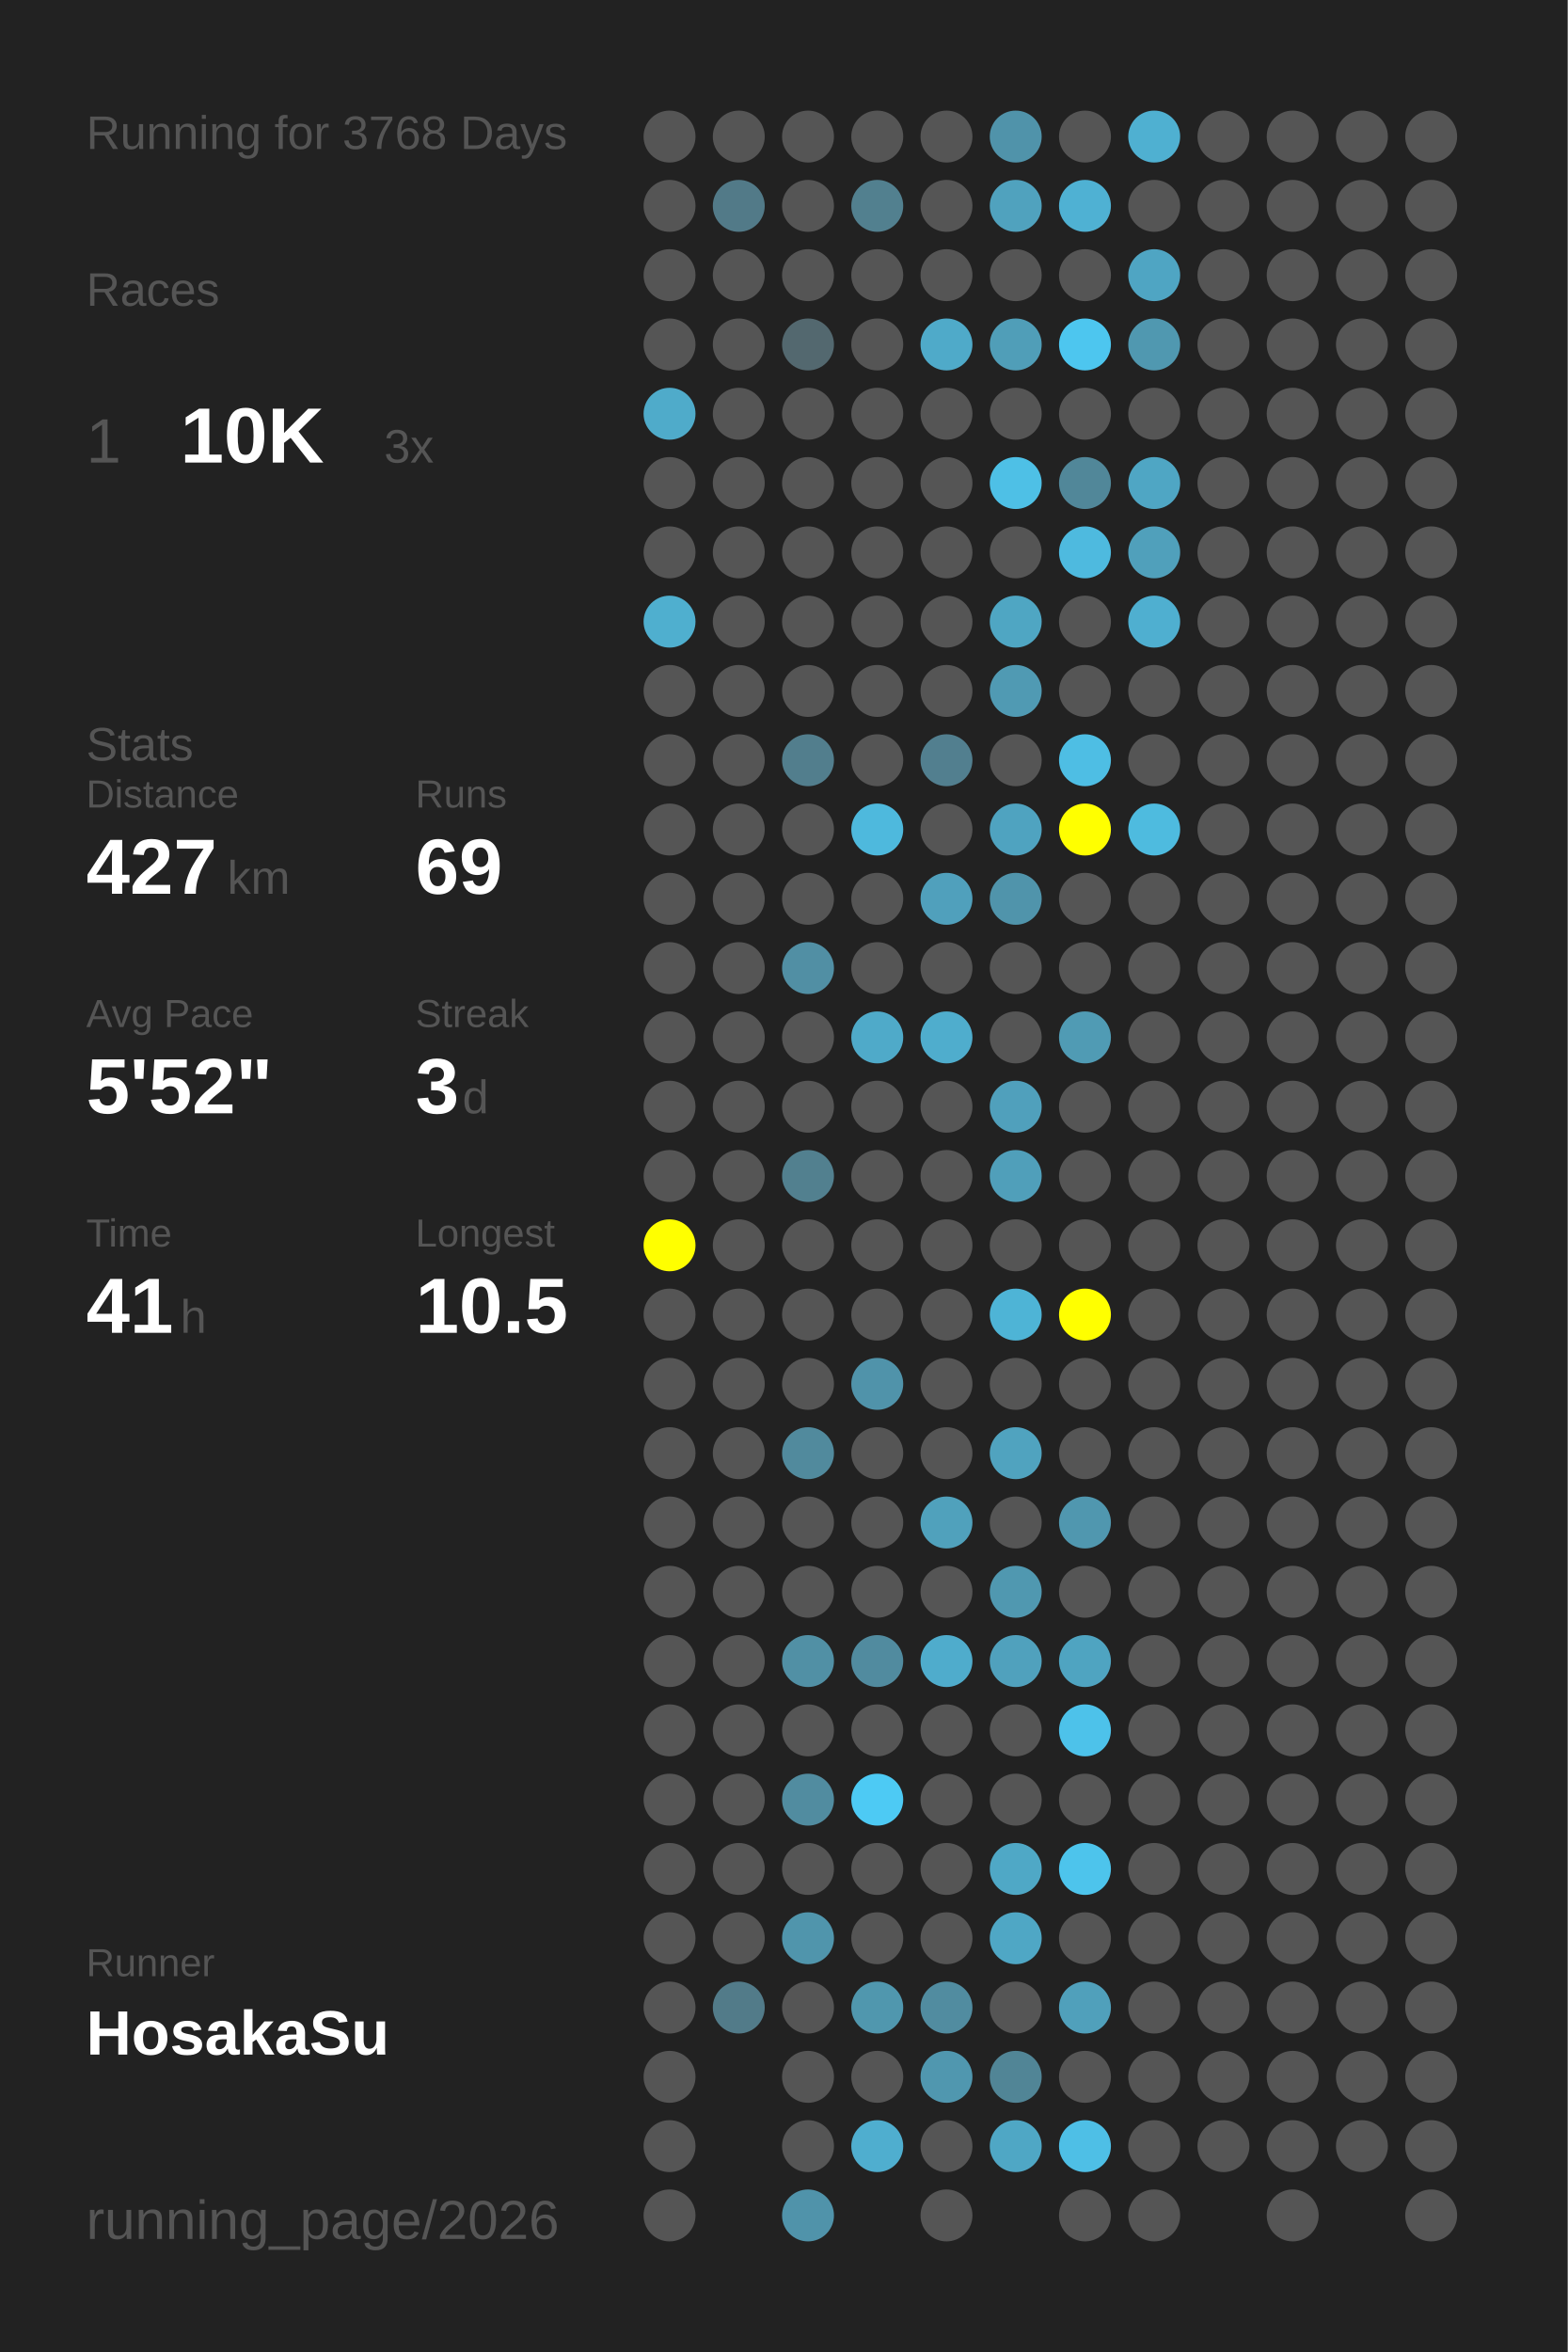
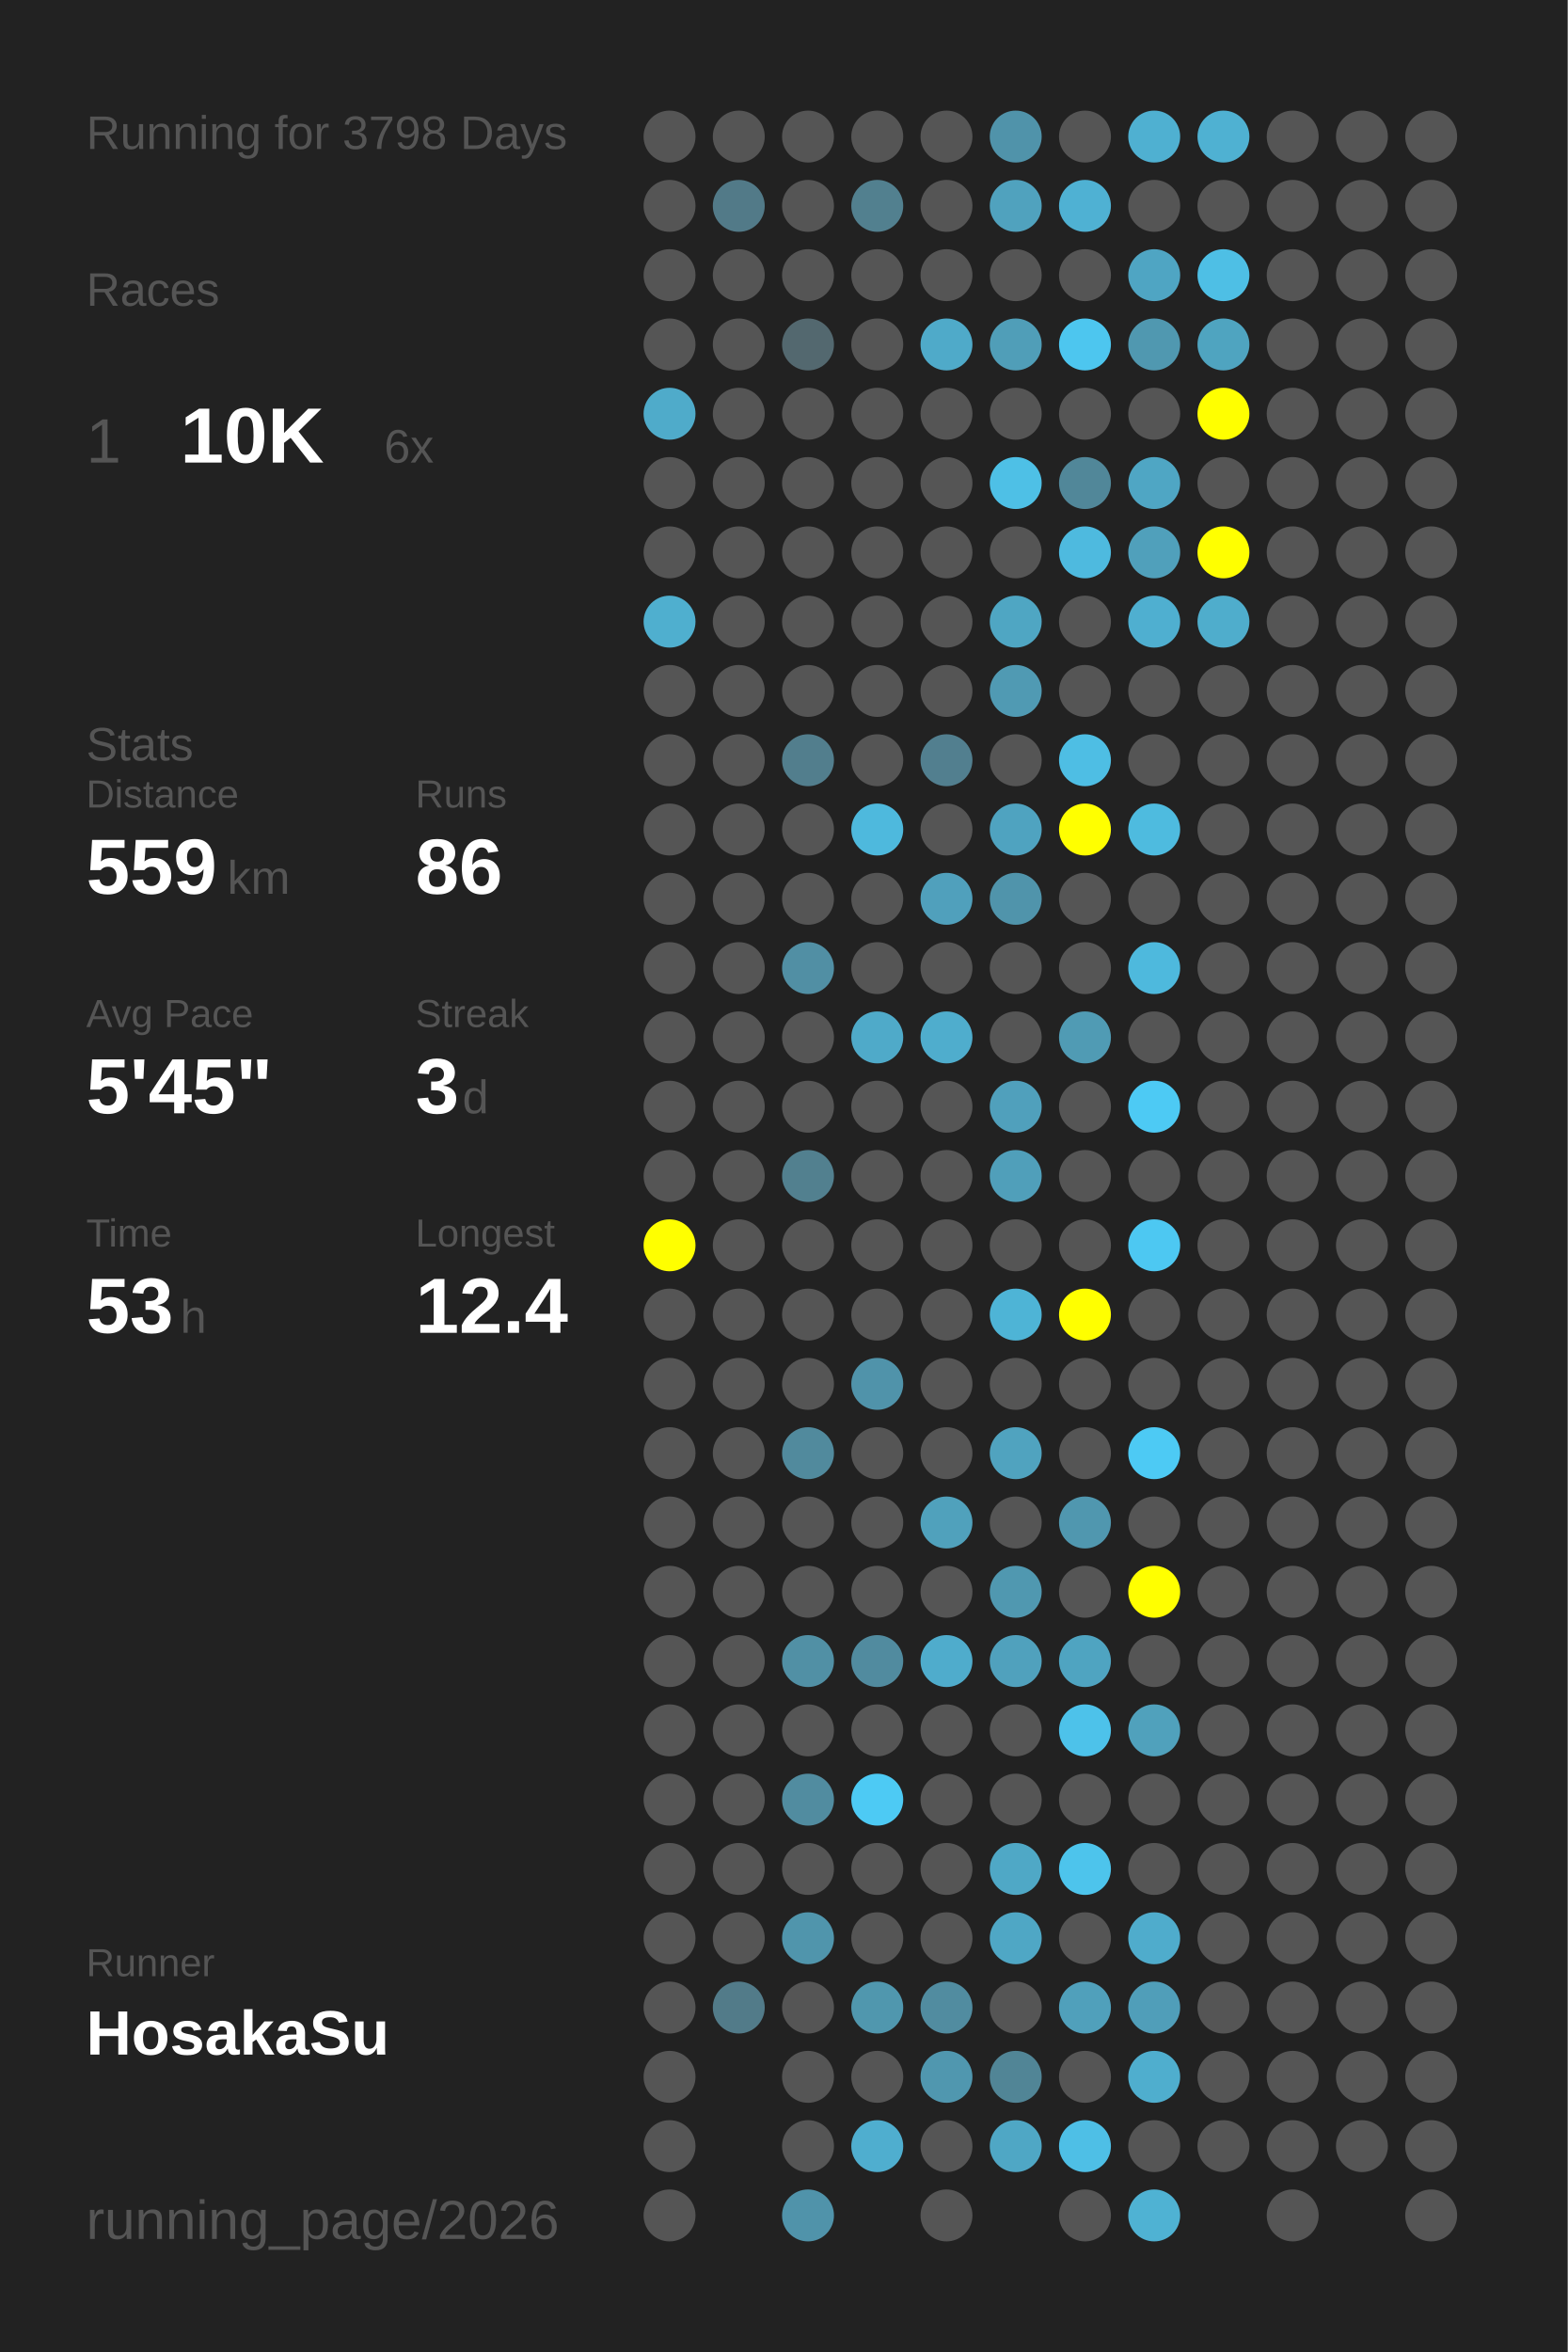
<svg xmlns="http://www.w3.org/2000/svg" baseProfile="full" height="300mm" version="1.1" viewBox="0,0,200,300" width="200mm">
  <defs />
  <rect fill="#222222" height="300" width="200" x="0" y="0" />
-   <text fill="#555555" style="font-size:6px; font-family:Arial;" x="11" y="19">Running for 3768 Days</text>
+   <text fill="#555555" style="font-size:6px; font-family:Arial;" x="11" y="19">Running for 3798 Days</text>
  <text fill="#555555" style="font-size:6px; font-family:Arial;" x="11" y="39">Races</text>
  <text fill="#555555" style="font-size:8px; font-family:Arial;" x="11" y="59">1</text>
  <text fill="#FFFFFF" style="font-size:10px; font-family:Arial; font-weight:bold;" x="23" y="59">10K</text>
-   <text fill="#555555" style="font-size:6px; font-family:Arial;" x="49" y="59">3x</text>
+   <text fill="#555555" style="font-size:6px; font-family:Arial;" x="49" y="59">6x</text>
  <text fill="#555555" style="font-size:6px; font-family:Arial;" x="11" y="97">Stats</text>
  <text fill="#555555" style="font-size:5px; font-family:Arial;" x="11" y="103">Distance</text>
-   <text fill="#FFFFFF" style="font-size:10px; font-family:Arial; font-weight:bold;" x="11" y="114">427</text>
+   <text fill="#FFFFFF" style="font-size:10px; font-family:Arial; font-weight:bold;" x="11" y="114">559</text>
  <text fill="#555555" style="font-size:6px; font-family:Arial;" x="29" y="114">km</text>
  <text fill="#555555" style="font-size:5px; font-family:Arial;" x="53" y="103">Runs</text>
-   <text fill="#FFFFFF" style="font-size:10px; font-family:Arial; font-weight:bold;" x="53" y="114">69</text>
+   <text fill="#FFFFFF" style="font-size:10px; font-family:Arial; font-weight:bold;" x="53" y="114">86</text>
  <text fill="#555555" style="font-size:5px; font-family:Arial;" x="11" y="131">Avg Pace</text>
-   <text fill="#FFFFFF" style="font-size:10px; font-family:Arial; font-weight:bold;" x="11" y="142">5'52"</text>
+   <text fill="#FFFFFF" style="font-size:10px; font-family:Arial; font-weight:bold;" x="11" y="142">5'45"</text>
  <text fill="#555555" style="font-size:5px; font-family:Arial;" x="53" y="131">Streak</text>
  <text fill="#FFFFFF" style="font-size:10px; font-family:Arial; font-weight:bold;" x="53" y="142">3</text>
  <text fill="#555555" style="font-size:6px; font-family:Arial;" x="59" y="142">d</text>
  <text fill="#555555" style="font-size:5px; font-family:Arial;" x="11" y="159">Time</text>
-   <text fill="#FFFFFF" style="font-size:10px; font-family:Arial; font-weight:bold;" x="11" y="170">41</text>
+   <text fill="#FFFFFF" style="font-size:10px; font-family:Arial; font-weight:bold;" x="11" y="170">53</text>
  <text fill="#555555" style="font-size:6px; font-family:Arial;" x="23" y="170">h</text>
  <text fill="#555555" style="font-size:5px; font-family:Arial;" x="53" y="159">Longest</text>
-   <text fill="#FFFFFF" style="font-size:10px; font-family:Arial; font-weight:bold;" x="53" y="170">10.5</text>
+   <text fill="#FFFFFF" style="font-size:10px; font-family:Arial; font-weight:bold;" x="53" y="170">12.4</text>
  <text fill="#555555" style="font-size:5px; font-family:Arial;" x="11" y="252.065">Runner</text>
  <text fill="#FFFFFF" style="font-size:8px; font-family:Arial; font-weight:bold;" x="11" y="262.065">HosakaSu</text>
  <text fill="#555555" style="font-size:7px; font-family:Arial;" x="11" y="285.581">running_page/2026</text>
  <circle cx="85.417" cy="17.419" fill="#555555" r="3.312" />
  <circle cx="85.417" cy="26.258" fill="#555555" r="3.312" />
  <circle cx="85.417" cy="35.097" fill="#555555" r="3.312" />
  <circle cx="85.417" cy="43.935" fill="#555555" r="3.312" />
  <circle cx="85.417" cy="52.774" fill="#4fabca" r="3.312" />
  <circle cx="85.417" cy="61.613" fill="#555555" r="3.312" />
  <circle cx="85.417" cy="70.452" fill="#555555" r="3.312" />
  <circle cx="85.417" cy="79.29" fill="#4fafcf" r="3.312" />
  <circle cx="85.417" cy="88.129" fill="#555555" r="3.312" />
  <circle cx="85.417" cy="96.968" fill="#555555" r="3.312" />
  <circle cx="85.417" cy="105.806" fill="#555555" r="3.312" />
  <circle cx="85.417" cy="114.645" fill="#555555" r="3.312" />
  <circle cx="85.417" cy="123.484" fill="#555555" r="3.312" />
  <circle cx="85.417" cy="132.323" fill="#555555" r="3.312" />
  <circle cx="85.417" cy="141.161" fill="#555555" r="3.312" />
  <circle cx="85.417" cy="150" fill="#555555" r="3.312" />
  <circle cx="85.417" cy="158.839" fill="#FFFF00" r="3.312" />
  <circle cx="85.417" cy="167.677" fill="#555555" r="3.312" />
  <circle cx="85.417" cy="176.516" fill="#555555" r="3.312" />
  <circle cx="85.417" cy="185.355" fill="#555555" r="3.312" />
  <circle cx="85.417" cy="194.194" fill="#555555" r="3.312" />
  <circle cx="85.417" cy="203.032" fill="#555555" r="3.312" />
  <circle cx="85.417" cy="211.871" fill="#555555" r="3.312" />
  <circle cx="85.417" cy="220.71" fill="#555555" r="3.312" />
  <circle cx="85.417" cy="229.548" fill="#555555" r="3.312" />
  <circle cx="85.417" cy="238.387" fill="#555555" r="3.312" />
  <circle cx="85.417" cy="247.226" fill="#555555" r="3.312" />
  <circle cx="85.417" cy="256.065" fill="#555555" r="3.312" />
  <circle cx="85.417" cy="264.903" fill="#555555" r="3.312" />
  <circle cx="85.417" cy="273.742" fill="#555555" r="3.312" />
  <circle cx="85.417" cy="282.581" fill="#555555" r="3.312" />
  <circle cx="94.25" cy="17.419" fill="#555555" r="3.312" />
  <circle cx="94.25" cy="26.258" fill="#527a88" r="3.312" />
  <circle cx="94.25" cy="35.097" fill="#555555" r="3.312" />
  <circle cx="94.25" cy="43.935" fill="#555555" r="3.312" />
  <circle cx="94.25" cy="52.774" fill="#555555" r="3.312" />
  <circle cx="94.25" cy="61.613" fill="#555555" r="3.312" />
  <circle cx="94.25" cy="70.452" fill="#555555" r="3.312" />
  <circle cx="94.25" cy="79.29" fill="#555555" r="3.312" />
  <circle cx="94.25" cy="88.129" fill="#555555" r="3.312" />
  <circle cx="94.25" cy="96.968" fill="#555555" r="3.312" />
  <circle cx="94.25" cy="105.806" fill="#555555" r="3.312" />
  <circle cx="94.25" cy="114.645" fill="#555555" r="3.312" />
  <circle cx="94.25" cy="123.484" fill="#555555" r="3.312" />
  <circle cx="94.25" cy="132.323" fill="#555555" r="3.312" />
  <circle cx="94.25" cy="141.161" fill="#555555" r="3.312" />
  <circle cx="94.25" cy="150" fill="#555555" r="3.312" />
  <circle cx="94.25" cy="158.839" fill="#555555" r="3.312" />
  <circle cx="94.25" cy="167.677" fill="#555555" r="3.312" />
  <circle cx="94.25" cy="176.516" fill="#555555" r="3.312" />
  <circle cx="94.25" cy="185.355" fill="#555555" r="3.312" />
  <circle cx="94.25" cy="194.194" fill="#555555" r="3.312" />
  <circle cx="94.25" cy="203.032" fill="#555555" r="3.312" />
  <circle cx="94.25" cy="211.871" fill="#555555" r="3.312" />
  <circle cx="94.25" cy="220.71" fill="#555555" r="3.312" />
  <circle cx="94.25" cy="229.548" fill="#555555" r="3.312" />
  <circle cx="94.25" cy="238.387" fill="#555555" r="3.312" />
  <circle cx="94.25" cy="247.226" fill="#555555" r="3.312" />
  <circle cx="94.25" cy="256.065" fill="#527b89" r="3.312" />
  <circle cx="103.083" cy="17.419" fill="#555555" r="3.312" />
  <circle cx="103.083" cy="26.258" fill="#555555" r="3.312" />
  <circle cx="103.083" cy="35.097" fill="#555555" r="3.312" />
  <circle cx="103.083" cy="43.935" fill="#53686f" r="3.312" />
  <circle cx="103.083" cy="52.774" fill="#555555" r="3.312" />
  <circle cx="103.083" cy="61.613" fill="#555555" r="3.312" />
  <circle cx="103.083" cy="70.452" fill="#555555" r="3.312" />
  <circle cx="103.083" cy="79.29" fill="#555555" r="3.312" />
  <circle cx="103.083" cy="88.129" fill="#555555" r="3.312" />
  <circle cx="103.083" cy="96.968" fill="#527e8d" r="3.312" />
  <circle cx="103.083" cy="105.806" fill="#555555" r="3.312" />
  <circle cx="103.083" cy="114.645" fill="#555555" r="3.312" />
  <circle cx="103.083" cy="123.484" fill="#518fa4" r="3.312" />
  <circle cx="103.083" cy="132.323" fill="#555555" r="3.312" />
  <circle cx="103.083" cy="141.161" fill="#555555" r="3.312" />
  <circle cx="103.083" cy="150" fill="#52808f" r="3.312" />
  <circle cx="103.083" cy="158.839" fill="#555555" r="3.312" />
  <circle cx="103.083" cy="167.677" fill="#555555" r="3.312" />
  <circle cx="103.083" cy="176.516" fill="#555555" r="3.312" />
  <circle cx="103.083" cy="185.355" fill="#518a9d" r="3.312" />
  <circle cx="103.083" cy="194.194" fill="#555555" r="3.312" />
  <circle cx="103.083" cy="203.032" fill="#555555" r="3.312" />
  <circle cx="103.083" cy="211.871" fill="#5190a5" r="3.312" />
  <circle cx="103.083" cy="220.71" fill="#555555" r="3.312" />
  <circle cx="103.083" cy="229.548" fill="#518ca0" r="3.312" />
  <circle cx="103.083" cy="238.387" fill="#555555" r="3.312" />
  <circle cx="103.083" cy="247.226" fill="#5095ac" r="3.312" />
  <circle cx="103.083" cy="256.065" fill="#555555" r="3.312" />
  <circle cx="103.083" cy="264.903" fill="#555555" r="3.312" />
  <circle cx="103.083" cy="273.742" fill="#555555" r="3.312" />
  <circle cx="103.083" cy="282.581" fill="#5093aa" r="3.312" />
  <circle cx="111.917" cy="17.419" fill="#555555" r="3.312" />
  <circle cx="111.917" cy="26.258" fill="#52808f" r="3.312" />
  <circle cx="111.917" cy="35.097" fill="#555555" r="3.312" />
  <circle cx="111.917" cy="43.935" fill="#555555" r="3.312" />
  <circle cx="111.917" cy="52.774" fill="#555555" r="3.312" />
  <circle cx="111.917" cy="61.613" fill="#555555" r="3.312" />
  <circle cx="111.917" cy="70.452" fill="#555555" r="3.312" />
  <circle cx="111.917" cy="79.29" fill="#555555" r="3.312" />
  <circle cx="111.917" cy="88.129" fill="#555555" r="3.312" />
  <circle cx="111.917" cy="96.968" fill="#555555" r="3.312" />
  <circle cx="111.917" cy="105.806" fill="#4eb9dd" r="3.312" />
  <circle cx="111.917" cy="114.645" fill="#555555" r="3.312" />
  <circle cx="111.917" cy="123.484" fill="#555555" r="3.312" />
  <circle cx="111.917" cy="132.323" fill="#4faac9" r="3.312" />
  <circle cx="111.917" cy="141.161" fill="#555555" r="3.312" />
  <circle cx="111.917" cy="150" fill="#555555" r="3.312" />
  <circle cx="111.917" cy="158.839" fill="#555555" r="3.312" />
  <circle cx="111.917" cy="167.677" fill="#555555" r="3.312" />
  <circle cx="111.917" cy="176.516" fill="#5093aa" r="3.312" />
  <circle cx="111.917" cy="185.355" fill="#555555" r="3.312" />
  <circle cx="111.917" cy="194.194" fill="#555555" r="3.312" />
  <circle cx="111.917" cy="203.032" fill="#555555" r="3.312" />
  <circle cx="111.917" cy="211.871" fill="#518b9f" r="3.312" />
  <circle cx="111.917" cy="220.71" fill="#555555" r="3.312" />
  <circle cx="111.917" cy="229.548" fill="#4dcaf4" r="3.312" />
  <circle cx="111.917" cy="238.387" fill="#555555" r="3.312" />
  <circle cx="111.917" cy="247.226" fill="#555555" r="3.312" />
  <circle cx="111.917" cy="256.065" fill="#5097ae" r="3.312" />
  <circle cx="111.917" cy="264.903" fill="#555555" r="3.312" />
  <circle cx="111.917" cy="273.742" fill="#4faecf" r="3.312" />
  <circle cx="120.75" cy="17.419" fill="#555555" r="3.312" />
  <circle cx="120.75" cy="26.258" fill="#555555" r="3.312" />
  <circle cx="120.75" cy="35.097" fill="#555555" r="3.312" />
  <circle cx="120.75" cy="43.935" fill="#4faac9" r="3.312" />
  <circle cx="120.75" cy="52.774" fill="#555555" r="3.312" />
  <circle cx="120.75" cy="61.613" fill="#555555" r="3.312" />
  <circle cx="120.75" cy="70.452" fill="#555555" r="3.312" />
  <circle cx="120.75" cy="79.29" fill="#555555" r="3.312" />
  <circle cx="120.75" cy="88.129" fill="#555555" r="3.312" />
  <circle cx="120.75" cy="96.968" fill="#527f8f" r="3.312" />
  <circle cx="120.75" cy="105.806" fill="#555555" r="3.312" />
  <circle cx="120.75" cy="114.645" fill="#50a0bc" r="3.312" />
  <circle cx="120.75" cy="123.484" fill="#555555" r="3.312" />
  <circle cx="120.75" cy="132.323" fill="#4fadcd" r="3.312" />
  <circle cx="120.75" cy="141.161" fill="#555555" r="3.312" />
  <circle cx="120.75" cy="150" fill="#555555" r="3.312" />
  <circle cx="120.75" cy="158.839" fill="#555555" r="3.312" />
  <circle cx="120.75" cy="167.677" fill="#555555" r="3.312" />
  <circle cx="120.75" cy="176.516" fill="#555555" r="3.312" />
  <circle cx="120.75" cy="185.355" fill="#555555" r="3.312" />
  <circle cx="120.75" cy="194.194" fill="#50a1bc" r="3.312" />
  <circle cx="120.75" cy="203.032" fill="#555555" r="3.312" />
  <circle cx="120.75" cy="211.871" fill="#4faccc" r="3.312" />
  <circle cx="120.75" cy="220.71" fill="#555555" r="3.312" />
  <circle cx="120.75" cy="229.548" fill="#555555" r="3.312" />
  <circle cx="120.75" cy="238.387" fill="#555555" r="3.312" />
  <circle cx="120.75" cy="247.226" fill="#555555" r="3.312" />
  <circle cx="120.75" cy="256.065" fill="#518ca0" r="3.312" />
  <circle cx="120.75" cy="264.903" fill="#5097af" r="3.312" />
  <circle cx="120.75" cy="273.742" fill="#555555" r="3.312" />
  <circle cx="120.75" cy="282.581" fill="#555555" r="3.312" />
  <circle cx="129.583" cy="17.419" fill="#5093aa" r="3.312" />
  <circle cx="129.583" cy="26.258" fill="#50a2be" r="3.312" />
  <circle cx="129.583" cy="35.097" fill="#555555" r="3.312" />
  <circle cx="129.583" cy="43.935" fill="#509eb8" r="3.312" />
  <circle cx="129.583" cy="52.774" fill="#555555" r="3.312" />
  <circle cx="129.583" cy="61.613" fill="#4ec0e6" r="3.312" />
  <circle cx="129.583" cy="70.452" fill="#555555" r="3.312" />
  <circle cx="129.583" cy="79.29" fill="#4fa6c3" r="3.312" />
  <circle cx="129.583" cy="88.129" fill="#509ab3" r="3.312" />
  <circle cx="129.583" cy="96.968" fill="#555555" r="3.312" />
  <circle cx="129.583" cy="105.806" fill="#4fa3c0" r="3.312" />
  <circle cx="129.583" cy="114.645" fill="#5094ab" r="3.312" />
  <circle cx="129.583" cy="123.484" fill="#555555" r="3.312" />
  <circle cx="129.583" cy="132.323" fill="#555555" r="3.312" />
  <circle cx="129.583" cy="141.161" fill="#50a0bc" r="3.312" />
  <circle cx="129.583" cy="150" fill="#509fba" r="3.312" />
  <circle cx="129.583" cy="158.839" fill="#555555" r="3.312" />
  <circle cx="129.583" cy="167.677" fill="#4eb4d6" r="3.312" />
  <circle cx="129.583" cy="176.516" fill="#555555" r="3.312" />
  <circle cx="129.583" cy="185.355" fill="#50a3bf" r="3.312" />
  <circle cx="129.583" cy="194.194" fill="#555555" r="3.312" />
  <circle cx="129.583" cy="203.032" fill="#5098b0" r="3.312" />
  <circle cx="129.583" cy="211.871" fill="#50a1bd" r="3.312" />
  <circle cx="129.583" cy="220.71" fill="#555555" r="3.312" />
  <circle cx="129.583" cy="229.548" fill="#555555" r="3.312" />
  <circle cx="129.583" cy="238.387" fill="#4fa8c6" r="3.312" />
  <circle cx="129.583" cy="247.226" fill="#4fa7c5" r="3.312" />
  <circle cx="129.583" cy="256.065" fill="#555555" r="3.312" />
  <circle cx="129.583" cy="264.903" fill="#518596" r="3.312" />
  <circle cx="129.583" cy="273.742" fill="#4fa7c5" r="3.312" />
  <circle cx="138.417" cy="17.419" fill="#555555" r="3.312" />
  <circle cx="138.417" cy="26.258" fill="#4fb1d3" r="3.312" />
  <circle cx="138.417" cy="35.097" fill="#555555" r="3.312" />
  <circle cx="138.417" cy="43.935" fill="#4dc6ef" r="3.312" />
  <circle cx="138.417" cy="52.774" fill="#555555" r="3.312" />
  <circle cx="138.417" cy="61.613" fill="#518799" r="3.312" />
  <circle cx="138.417" cy="70.452" fill="#4ebadf" r="3.312" />
  <circle cx="138.417" cy="79.29" fill="#555555" r="3.312" />
  <circle cx="138.417" cy="88.129" fill="#555555" r="3.312" />
  <circle cx="138.417" cy="96.968" fill="#4ebee4" r="3.312" />
  <circle cx="138.417" cy="105.806" fill="#FFFF00" r="3.312" />
  <circle cx="138.417" cy="114.645" fill="#555555" r="3.312" />
  <circle cx="138.417" cy="123.484" fill="#555555" r="3.312" />
  <circle cx="138.417" cy="132.323" fill="#509bb4" r="3.312" />
  <circle cx="138.417" cy="141.161" fill="#555555" r="3.312" />
  <circle cx="138.417" cy="150" fill="#555555" r="3.312" />
  <circle cx="138.417" cy="158.839" fill="#555555" r="3.312" />
  <circle cx="138.417" cy="167.677" fill="#FFFF00" r="3.312" />
  <circle cx="138.417" cy="176.516" fill="#555555" r="3.312" />
  <circle cx="138.417" cy="185.355" fill="#555555" r="3.312" />
  <circle cx="138.417" cy="194.194" fill="#5097af" r="3.312" />
  <circle cx="138.417" cy="203.032" fill="#555555" r="3.312" />
  <circle cx="138.417" cy="211.871" fill="#4fa4c1" r="3.312" />
  <circle cx="138.417" cy="220.71" fill="#4dc2ea" r="3.312" />
  <circle cx="138.417" cy="229.548" fill="#555555" r="3.312" />
  <circle cx="138.417" cy="238.387" fill="#4dc4ec" r="3.312" />
  <circle cx="138.417" cy="247.226" fill="#555555" r="3.312" />
  <circle cx="138.417" cy="256.065" fill="#50a0bb" r="3.312" />
  <circle cx="138.417" cy="264.903" fill="#555555" r="3.312" />
  <circle cx="138.417" cy="273.742" fill="#4ebfe6" r="3.312" />
  <circle cx="138.417" cy="282.581" fill="#555555" r="3.312" />
  <circle cx="147.25" cy="17.419" fill="#4fb0d1" r="3.312" />
  <circle cx="147.25" cy="26.258" fill="#555555" r="3.312" />
  <circle cx="147.25" cy="35.097" fill="#4fa5c3" r="3.312" />
  <circle cx="147.25" cy="43.935" fill="#5098b0" r="3.312" />
  <circle cx="147.25" cy="52.774" fill="#555555" r="3.312" />
  <circle cx="147.25" cy="61.613" fill="#4fa6c4" r="3.312" />
  <circle cx="147.25" cy="70.452" fill="#50a0bb" r="3.312" />
  <circle cx="147.25" cy="79.29" fill="#4fafd0" r="3.312" />
  <circle cx="147.25" cy="88.129" fill="#555555" r="3.312" />
  <circle cx="147.25" cy="96.968" fill="#555555" r="3.312" />
  <circle cx="147.25" cy="105.806" fill="#4ebbdf" r="3.312" />
  <circle cx="147.25" cy="114.645" fill="#555555" r="3.312" />
-   <circle cx="147.25" cy="123.484" fill="#555555" r="3.312" />
+   <circle cx="147.25" cy="123.484" fill="#4eb9dd" r="3.312" />
  <circle cx="147.25" cy="132.323" fill="#555555" r="3.312" />
-   <circle cx="147.25" cy="141.161" fill="#555555" r="3.312" />
+   <circle cx="147.25" cy="141.161" fill="#4dcaf4" r="3.312" />
  <circle cx="147.25" cy="150" fill="#555555" r="3.312" />
-   <circle cx="147.25" cy="158.839" fill="#555555" r="3.312" />
+   <circle cx="147.25" cy="158.839" fill="#4dc8f2" r="3.312" />
  <circle cx="147.25" cy="167.677" fill="#555555" r="3.312" />
  <circle cx="147.25" cy="176.516" fill="#555555" r="3.312" />
-   <circle cx="147.25" cy="185.355" fill="#555555" r="3.312" />
+   <circle cx="147.25" cy="185.355" fill="#4dcaf4" r="3.312" />
  <circle cx="147.25" cy="194.194" fill="#555555" r="3.312" />
-   <circle cx="147.25" cy="203.032" fill="#555555" r="3.312" />
+   <circle cx="147.25" cy="203.032" fill="#FFFF00" r="3.312" />
  <circle cx="147.25" cy="211.871" fill="#555555" r="3.312" />
-   <circle cx="147.25" cy="220.71" fill="#555555" r="3.312" />
+   <circle cx="147.25" cy="220.71" fill="#50a1bc" r="3.312" />
  <circle cx="147.25" cy="229.548" fill="#555555" r="3.312" />
  <circle cx="147.25" cy="238.387" fill="#555555" r="3.312" />
-   <circle cx="147.25" cy="247.226" fill="#555555" r="3.312" />
-   <circle cx="147.25" cy="256.065" fill="#555555" r="3.312" />
-   <circle cx="147.25" cy="264.903" fill="#555555" r="3.312" />
+   <circle cx="147.25" cy="247.226" fill="#4faccc" r="3.312" />
+   <circle cx="147.25" cy="256.065" fill="#509eb9" r="3.312" />
+   <circle cx="147.25" cy="264.903" fill="#4faece" r="3.312" />
  <circle cx="147.25" cy="273.742" fill="#555555" r="3.312" />
-   <circle cx="147.25" cy="282.581" fill="#555555" r="3.312" />
-   <circle cx="156.083" cy="17.419" fill="#555555" r="3.312" />
+   <circle cx="147.25" cy="282.581" fill="#4fb2d3" r="3.312" />
+   <circle cx="156.083" cy="17.419" fill="#4fb1d2" r="3.312" />
  <circle cx="156.083" cy="26.258" fill="#555555" r="3.312" />
-   <circle cx="156.083" cy="35.097" fill="#555555" r="3.312" />
-   <circle cx="156.083" cy="43.935" fill="#555555" r="3.312" />
-   <circle cx="156.083" cy="52.774" fill="#555555" r="3.312" />
+   <circle cx="156.083" cy="35.097" fill="#4ebfe5" r="3.312" />
+   <circle cx="156.083" cy="43.935" fill="#4fa4c0" r="3.312" />
+   <circle cx="156.083" cy="52.774" fill="#FFFF00" r="3.312" />
  <circle cx="156.083" cy="61.613" fill="#555555" r="3.312" />
-   <circle cx="156.083" cy="70.452" fill="#555555" r="3.312" />
-   <circle cx="156.083" cy="79.29" fill="#555555" r="3.312" />
+   <circle cx="156.083" cy="70.452" fill="#FFFF00" r="3.312" />
+   <circle cx="156.083" cy="79.29" fill="#4fadcc" r="3.312" />
  <circle cx="156.083" cy="88.129" fill="#555555" r="3.312" />
  <circle cx="156.083" cy="96.968" fill="#555555" r="3.312" />
  <circle cx="156.083" cy="105.806" fill="#555555" r="3.312" />
  <circle cx="156.083" cy="114.645" fill="#555555" r="3.312" />
  <circle cx="156.083" cy="123.484" fill="#555555" r="3.312" />
  <circle cx="156.083" cy="132.323" fill="#555555" r="3.312" />
  <circle cx="156.083" cy="141.161" fill="#555555" r="3.312" />
  <circle cx="156.083" cy="150" fill="#555555" r="3.312" />
  <circle cx="156.083" cy="158.839" fill="#555555" r="3.312" />
  <circle cx="156.083" cy="167.677" fill="#555555" r="3.312" />
  <circle cx="156.083" cy="176.516" fill="#555555" r="3.312" />
  <circle cx="156.083" cy="185.355" fill="#555555" r="3.312" />
  <circle cx="156.083" cy="194.194" fill="#555555" r="3.312" />
  <circle cx="156.083" cy="203.032" fill="#555555" r="3.312" />
  <circle cx="156.083" cy="211.871" fill="#555555" r="3.312" />
  <circle cx="156.083" cy="220.71" fill="#555555" r="3.312" />
  <circle cx="156.083" cy="229.548" fill="#555555" r="3.312" />
  <circle cx="156.083" cy="238.387" fill="#555555" r="3.312" />
  <circle cx="156.083" cy="247.226" fill="#555555" r="3.312" />
  <circle cx="156.083" cy="256.065" fill="#555555" r="3.312" />
  <circle cx="156.083" cy="264.903" fill="#555555" r="3.312" />
  <circle cx="156.083" cy="273.742" fill="#555555" r="3.312" />
  <circle cx="164.917" cy="17.419" fill="#555555" r="3.312" />
  <circle cx="164.917" cy="26.258" fill="#555555" r="3.312" />
  <circle cx="164.917" cy="35.097" fill="#555555" r="3.312" />
  <circle cx="164.917" cy="43.935" fill="#555555" r="3.312" />
  <circle cx="164.917" cy="52.774" fill="#555555" r="3.312" />
  <circle cx="164.917" cy="61.613" fill="#555555" r="3.312" />
  <circle cx="164.917" cy="70.452" fill="#555555" r="3.312" />
  <circle cx="164.917" cy="79.29" fill="#555555" r="3.312" />
  <circle cx="164.917" cy="88.129" fill="#555555" r="3.312" />
  <circle cx="164.917" cy="96.968" fill="#555555" r="3.312" />
  <circle cx="164.917" cy="105.806" fill="#555555" r="3.312" />
  <circle cx="164.917" cy="114.645" fill="#555555" r="3.312" />
  <circle cx="164.917" cy="123.484" fill="#555555" r="3.312" />
  <circle cx="164.917" cy="132.323" fill="#555555" r="3.312" />
  <circle cx="164.917" cy="141.161" fill="#555555" r="3.312" />
  <circle cx="164.917" cy="150" fill="#555555" r="3.312" />
  <circle cx="164.917" cy="158.839" fill="#555555" r="3.312" />
  <circle cx="164.917" cy="167.677" fill="#555555" r="3.312" />
  <circle cx="164.917" cy="176.516" fill="#555555" r="3.312" />
  <circle cx="164.917" cy="185.355" fill="#555555" r="3.312" />
  <circle cx="164.917" cy="194.194" fill="#555555" r="3.312" />
  <circle cx="164.917" cy="203.032" fill="#555555" r="3.312" />
  <circle cx="164.917" cy="211.871" fill="#555555" r="3.312" />
  <circle cx="164.917" cy="220.71" fill="#555555" r="3.312" />
  <circle cx="164.917" cy="229.548" fill="#555555" r="3.312" />
  <circle cx="164.917" cy="238.387" fill="#555555" r="3.312" />
  <circle cx="164.917" cy="247.226" fill="#555555" r="3.312" />
  <circle cx="164.917" cy="256.065" fill="#555555" r="3.312" />
  <circle cx="164.917" cy="264.903" fill="#555555" r="3.312" />
  <circle cx="164.917" cy="273.742" fill="#555555" r="3.312" />
  <circle cx="164.917" cy="282.581" fill="#555555" r="3.312" />
  <circle cx="173.75" cy="17.419" fill="#555555" r="3.312" />
  <circle cx="173.75" cy="26.258" fill="#555555" r="3.312" />
  <circle cx="173.75" cy="35.097" fill="#555555" r="3.312" />
  <circle cx="173.75" cy="43.935" fill="#555555" r="3.312" />
  <circle cx="173.75" cy="52.774" fill="#555555" r="3.312" />
  <circle cx="173.75" cy="61.613" fill="#555555" r="3.312" />
  <circle cx="173.75" cy="70.452" fill="#555555" r="3.312" />
  <circle cx="173.75" cy="79.29" fill="#555555" r="3.312" />
  <circle cx="173.75" cy="88.129" fill="#555555" r="3.312" />
  <circle cx="173.75" cy="96.968" fill="#555555" r="3.312" />
  <circle cx="173.75" cy="105.806" fill="#555555" r="3.312" />
  <circle cx="173.75" cy="114.645" fill="#555555" r="3.312" />
  <circle cx="173.75" cy="123.484" fill="#555555" r="3.312" />
  <circle cx="173.75" cy="132.323" fill="#555555" r="3.312" />
  <circle cx="173.75" cy="141.161" fill="#555555" r="3.312" />
  <circle cx="173.75" cy="150" fill="#555555" r="3.312" />
  <circle cx="173.75" cy="158.839" fill="#555555" r="3.312" />
  <circle cx="173.75" cy="167.677" fill="#555555" r="3.312" />
  <circle cx="173.75" cy="176.516" fill="#555555" r="3.312" />
  <circle cx="173.75" cy="185.355" fill="#555555" r="3.312" />
  <circle cx="173.75" cy="194.194" fill="#555555" r="3.312" />
  <circle cx="173.75" cy="203.032" fill="#555555" r="3.312" />
  <circle cx="173.75" cy="211.871" fill="#555555" r="3.312" />
  <circle cx="173.75" cy="220.71" fill="#555555" r="3.312" />
  <circle cx="173.75" cy="229.548" fill="#555555" r="3.312" />
  <circle cx="173.75" cy="238.387" fill="#555555" r="3.312" />
  <circle cx="173.75" cy="247.226" fill="#555555" r="3.312" />
  <circle cx="173.75" cy="256.065" fill="#555555" r="3.312" />
  <circle cx="173.75" cy="264.903" fill="#555555" r="3.312" />
  <circle cx="173.75" cy="273.742" fill="#555555" r="3.312" />
  <circle cx="182.583" cy="17.419" fill="#555555" r="3.312" />
  <circle cx="182.583" cy="26.258" fill="#555555" r="3.312" />
  <circle cx="182.583" cy="35.097" fill="#555555" r="3.312" />
  <circle cx="182.583" cy="43.935" fill="#555555" r="3.312" />
  <circle cx="182.583" cy="52.774" fill="#555555" r="3.312" />
  <circle cx="182.583" cy="61.613" fill="#555555" r="3.312" />
  <circle cx="182.583" cy="70.452" fill="#555555" r="3.312" />
  <circle cx="182.583" cy="79.29" fill="#555555" r="3.312" />
  <circle cx="182.583" cy="88.129" fill="#555555" r="3.312" />
  <circle cx="182.583" cy="96.968" fill="#555555" r="3.312" />
  <circle cx="182.583" cy="105.806" fill="#555555" r="3.312" />
  <circle cx="182.583" cy="114.645" fill="#555555" r="3.312" />
  <circle cx="182.583" cy="123.484" fill="#555555" r="3.312" />
  <circle cx="182.583" cy="132.323" fill="#555555" r="3.312" />
  <circle cx="182.583" cy="141.161" fill="#555555" r="3.312" />
  <circle cx="182.583" cy="150" fill="#555555" r="3.312" />
  <circle cx="182.583" cy="158.839" fill="#555555" r="3.312" />
  <circle cx="182.583" cy="167.677" fill="#555555" r="3.312" />
  <circle cx="182.583" cy="176.516" fill="#555555" r="3.312" />
  <circle cx="182.583" cy="185.355" fill="#555555" r="3.312" />
  <circle cx="182.583" cy="194.194" fill="#555555" r="3.312" />
  <circle cx="182.583" cy="203.032" fill="#555555" r="3.312" />
  <circle cx="182.583" cy="211.871" fill="#555555" r="3.312" />
  <circle cx="182.583" cy="220.71" fill="#555555" r="3.312" />
  <circle cx="182.583" cy="229.548" fill="#555555" r="3.312" />
  <circle cx="182.583" cy="238.387" fill="#555555" r="3.312" />
  <circle cx="182.583" cy="247.226" fill="#555555" r="3.312" />
  <circle cx="182.583" cy="256.065" fill="#555555" r="3.312" />
  <circle cx="182.583" cy="264.903" fill="#555555" r="3.312" />
  <circle cx="182.583" cy="273.742" fill="#555555" r="3.312" />
  <circle cx="182.583" cy="282.581" fill="#555555" r="3.312" />
</svg>
